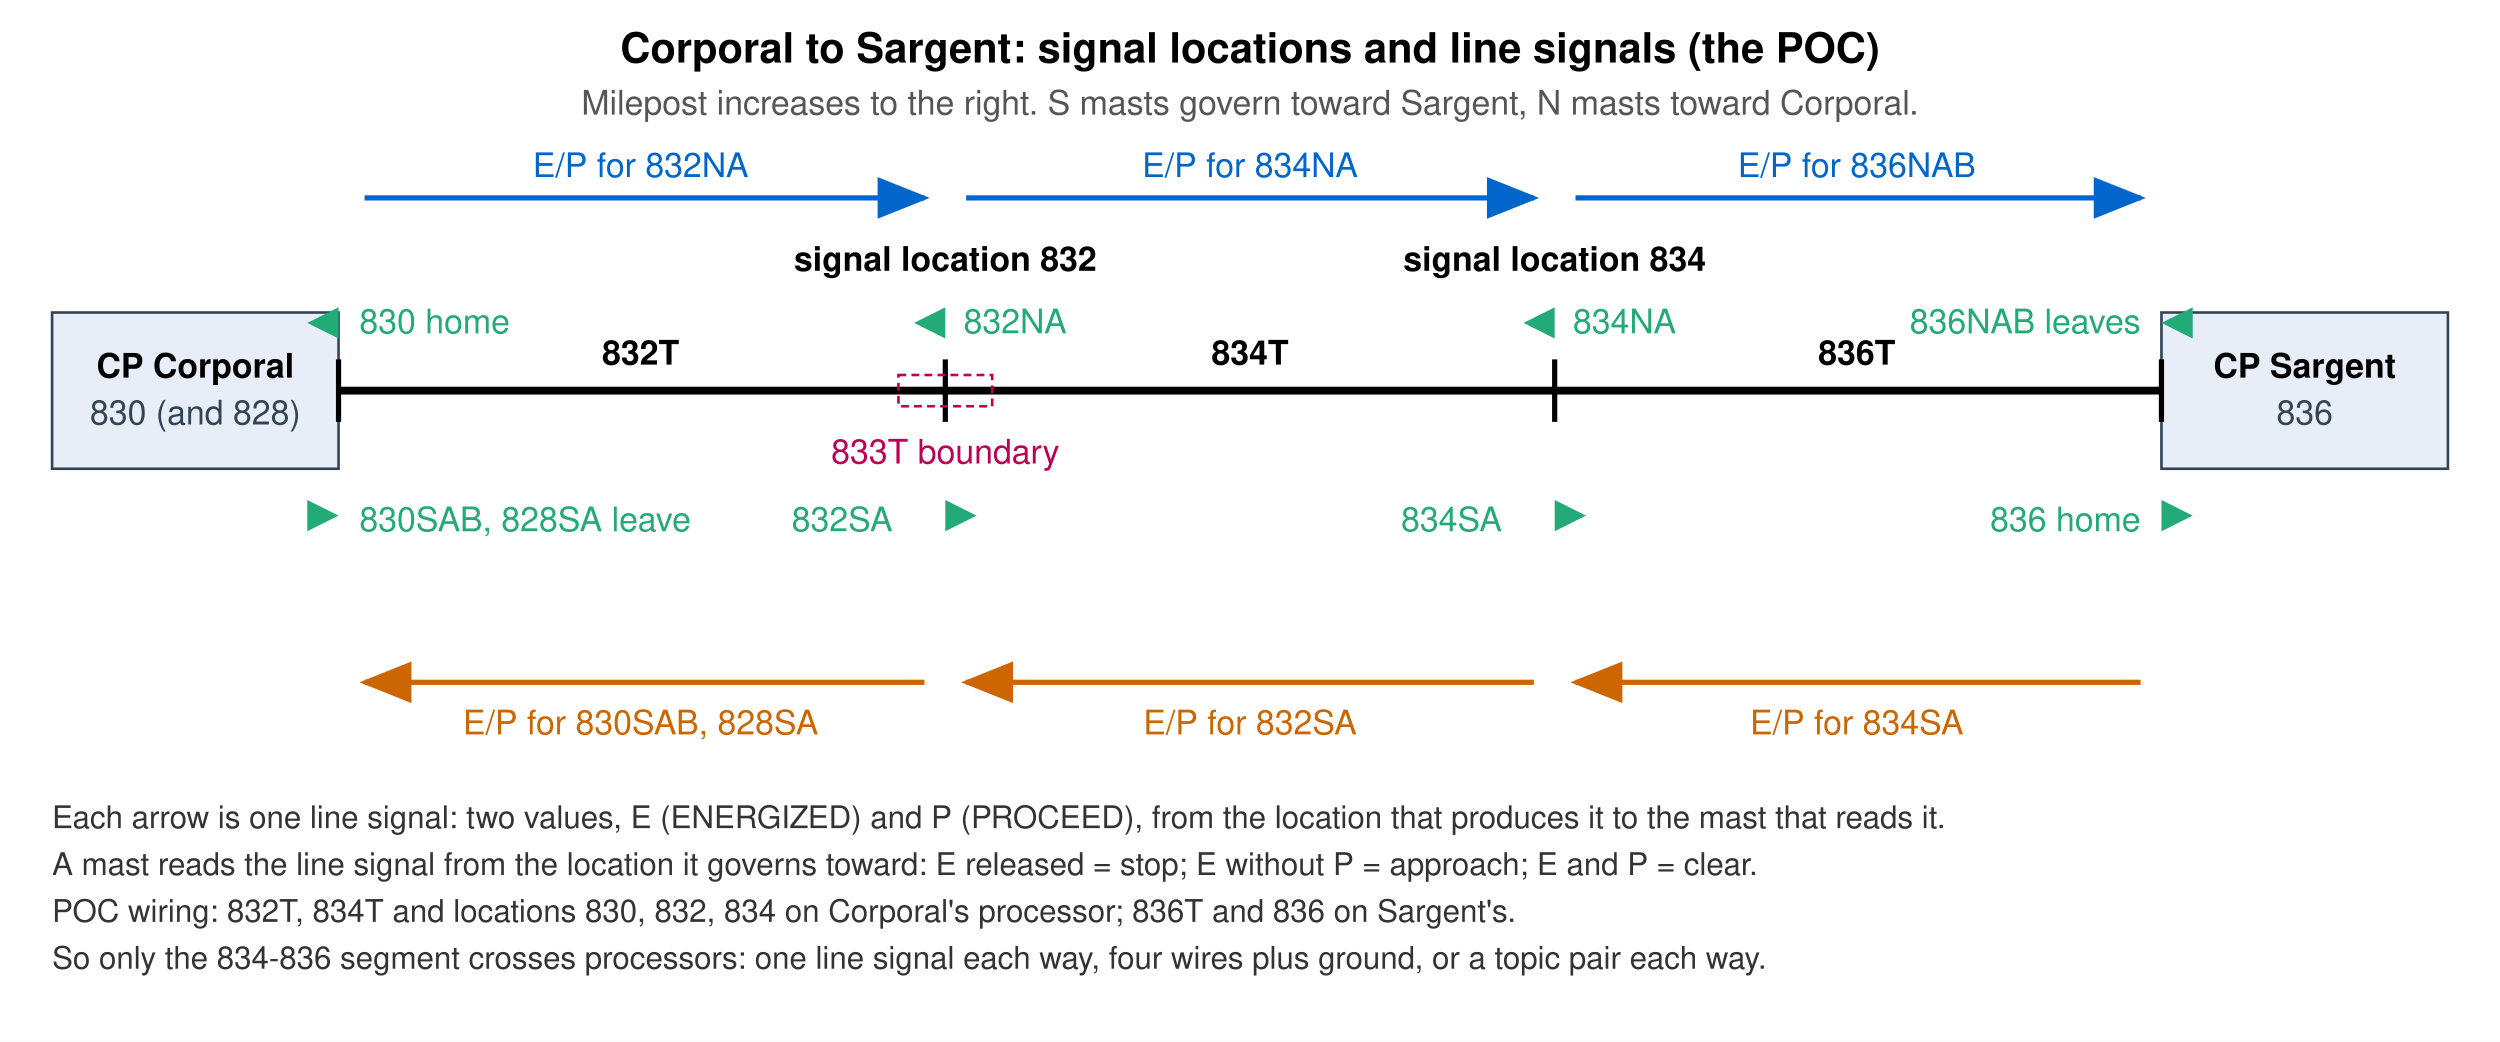
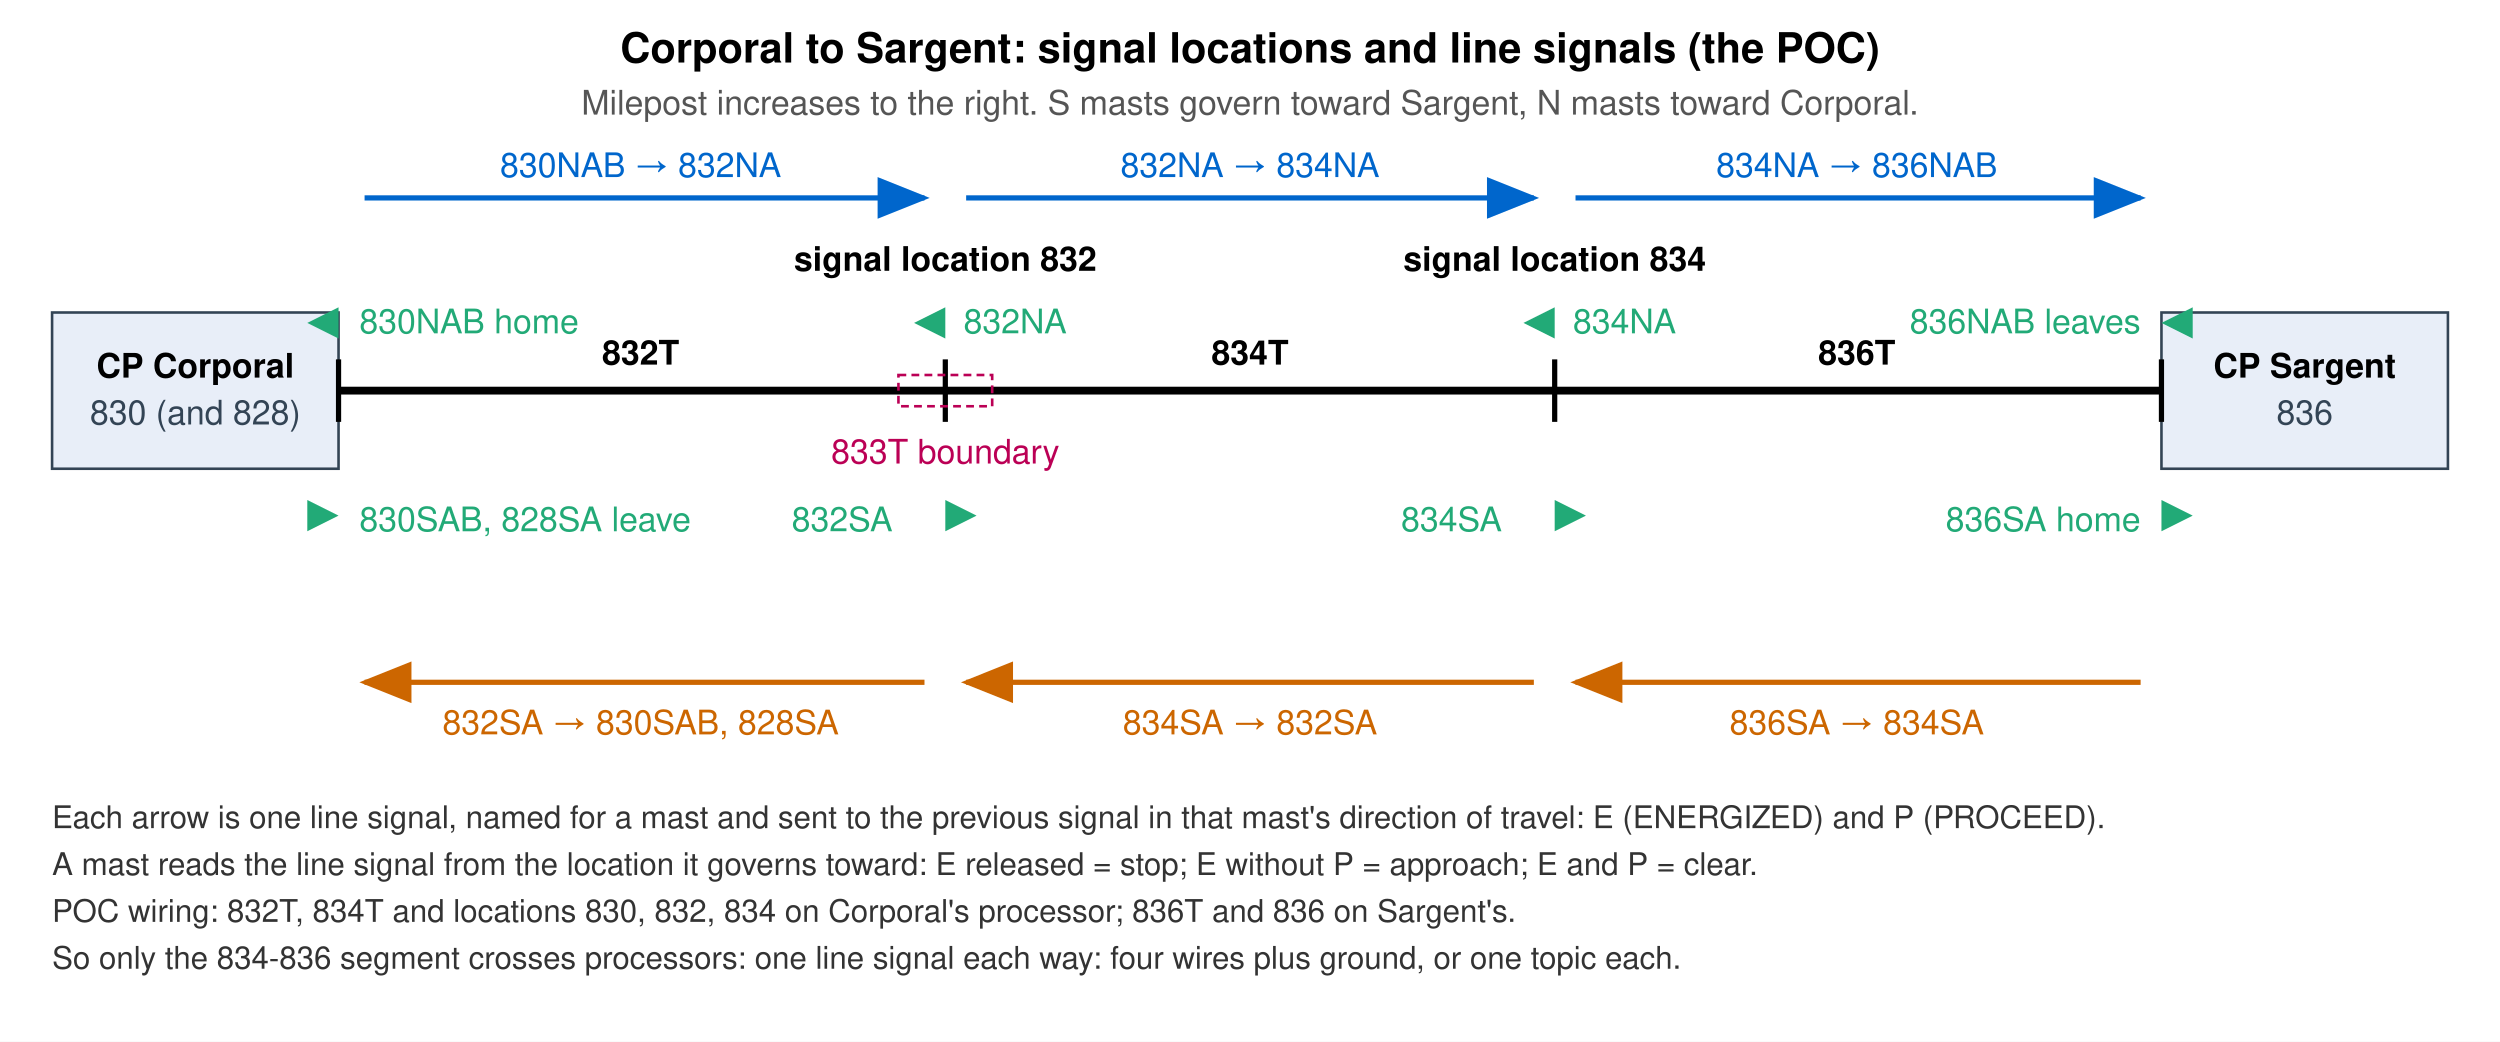
<svg xmlns="http://www.w3.org/2000/svg" viewBox="0 0 960 400" font-family="Helvetica, Arial, sans-serif" font-size="13">
  <rect width="960" height="400" fill="#ffffff" />
  <text x="480" y="24" text-anchor="middle" font-size="16" font-weight="bold">Corporal to Sargent: signal locations and line signals (the POC)</text>
  <text x="480" y="44" text-anchor="middle" fill="#555">Milepost increases to the right. S masts govern toward Sargent, N masts toward Corporal.</text>
  <rect x="20" y="120" width="110" height="60" fill="#e8eef8" stroke="#345" />
  <text x="75" y="145" text-anchor="middle" font-weight="bold">CP Corporal</text>
  <text x="75" y="163" text-anchor="middle" fill="#345">830 (and 828)</text>
  <rect x="830" y="120" width="110" height="60" fill="#e8eef8" stroke="#345" />
  <text x="885" y="145" text-anchor="middle" font-weight="bold">CP Sargent</text>
  <text x="885" y="163" text-anchor="middle" fill="#345">836</text>
  <line x1="130" y1="150" x2="830" y2="150" stroke="#000" stroke-width="3" />
  <g stroke="#000" stroke-width="2">
    <line x1="130" y1="138" x2="130" y2="162" />
    <line x1="363" y1="138" x2="363" y2="162" />
    <line x1="597" y1="138" x2="597" y2="162" />
    <line x1="830" y1="138" x2="830" y2="162" />
  </g>
  <text x="246" y="140" text-anchor="middle" font-weight="bold">832T</text>
  <text x="480" y="140" text-anchor="middle" font-weight="bold">834T</text>
  <text x="713" y="140" text-anchor="middle" font-weight="bold">836T</text>
  <rect x="345" y="144" width="36" height="12" fill="none" stroke="#b05" stroke-dasharray="3,2" />
  <text x="363" y="178" text-anchor="middle" fill="#b05">833T boundary</text>
  <text x="363" y="104" text-anchor="middle" font-weight="bold">signal location 832</text>
  <text x="597" y="104" text-anchor="middle" font-weight="bold">signal location 834</text>
  <g fill="#2a7">
    <polygon points="363,118 351,124 363,130" />
    <polygon points="597,118 585,124 597,130" />
    <polygon points="130,118 118,124 130,130" />
    <polygon points="363,170 375,176 363,182" transform="translate(0,22)" />
    <polygon points="597,170 609,176 597,182" transform="translate(0,22)" />
    <polygon points="830,170 842,176 830,182" transform="translate(-0,22)" />
    <polygon points="830,118 818,124 830,130" transform="translate(12,0)" />
    <polygon points="130,170 142,176 130,182" transform="translate(-12,22)" />
  </g>
  <text x="370" y="128" fill="#2a7">832NA</text>
  <text x="604" y="128" fill="#2a7">834NA</text>
  <text x="304" y="204" fill="#2a7">832SA</text>
  <text x="538" y="204" fill="#2a7">834SA</text>
-   <text x="138" y="128" fill="#2a7">830 home</text>
-   <text x="822" y="204" fill="#2a7" text-anchor="end">836 home</text>
+   <text x="138" y="128" fill="#2a7">830NAB home</text>
+   <text x="822" y="204" fill="#2a7" text-anchor="end">836SA home</text>
  <text x="138" y="204" fill="#2a7">830SAB, 828SA leave</text>
  <text x="822" y="128" fill="#2a7" text-anchor="end">836NAB leaves</text>
  <defs>
    <marker id="ar" markerWidth="10" markerHeight="8" refX="9" refY="4" orient="auto">
      <path d="M0,0 L10,4 L0,8 z" fill="#c60" />
    </marker>
    <marker id="ab" markerWidth="10" markerHeight="8" refX="9" refY="4" orient="auto">
      <path d="M0,0 L10,4 L0,8 z" fill="#06c" />
    </marker>
  </defs>
  <g stroke="#c60" stroke-width="2" marker-end="url(#ar)">
    <line x1="355" y1="262" x2="140" y2="262" />
    <line x1="589" y1="262" x2="371" y2="262" />
    <line x1="822" y1="262" x2="605" y2="262" />
  </g>
  <g fill="#c60" text-anchor="middle">
-     <text x="246" y="282">E/P for 830SAB, 828SA</text>
-     <text x="480" y="282">E/P for 832SA</text>
-     <text x="713" y="282">E/P for 834SA</text>
+     <text x="246" y="282">832SA → 830SAB, 828SA</text>
+     <text x="480" y="282">834SA → 832SA</text>
+     <text x="713" y="282">836SA → 834SA</text>
  </g>
  <g stroke="#06c" stroke-width="2" marker-end="url(#ab)">
    <line x1="140" y1="76" x2="355" y2="76" />
    <line x1="371" y1="76" x2="589" y2="76" />
    <line x1="605" y1="76" x2="822" y2="76" />
  </g>
  <g fill="#06c" text-anchor="middle">
-     <text x="246" y="68">E/P for 832NA</text>
-     <text x="480" y="68">E/P for 834NA</text>
-     <text x="713" y="68">E/P for 836NAB</text>
+     <text x="246" y="68">830NAB → 832NA</text>
+     <text x="480" y="68">832NA → 834NA</text>
+     <text x="713" y="68">834NA → 836NAB</text>
  </g>
  <g font-size="12" fill="#333">
-     <text x="20" y="318">Each arrow is one line signal: two values, E (ENERGIZED) and P (PROCEED), from the location that produces it to the mast that reads it.</text>
+     <text x="20" y="318">Each arrow is one line signal, named for a mast and sent to the previous signal in that mast's direction of travel: E (ENERGIZED) and P (PROCEED).</text>
    <text x="20" y="336">A mast reads the line signal from the location it governs toward: E released = stop; E without P = approach; E and P = clear.</text>
    <text x="20" y="354">POC wiring: 832T, 834T and locations 830, 832, 834 on Corporal's processor; 836T and 836 on Sargent's.</text>
-     <text x="20" y="372">So only the 834-836 segment crosses processors: one line signal each way, four wires plus ground, or a topic pair each way.</text>
+     <text x="20" y="372">So only the 834-836 segment crosses processors: one line signal each way: four wires plus ground, or one topic each.</text>
  </g>
</svg>
